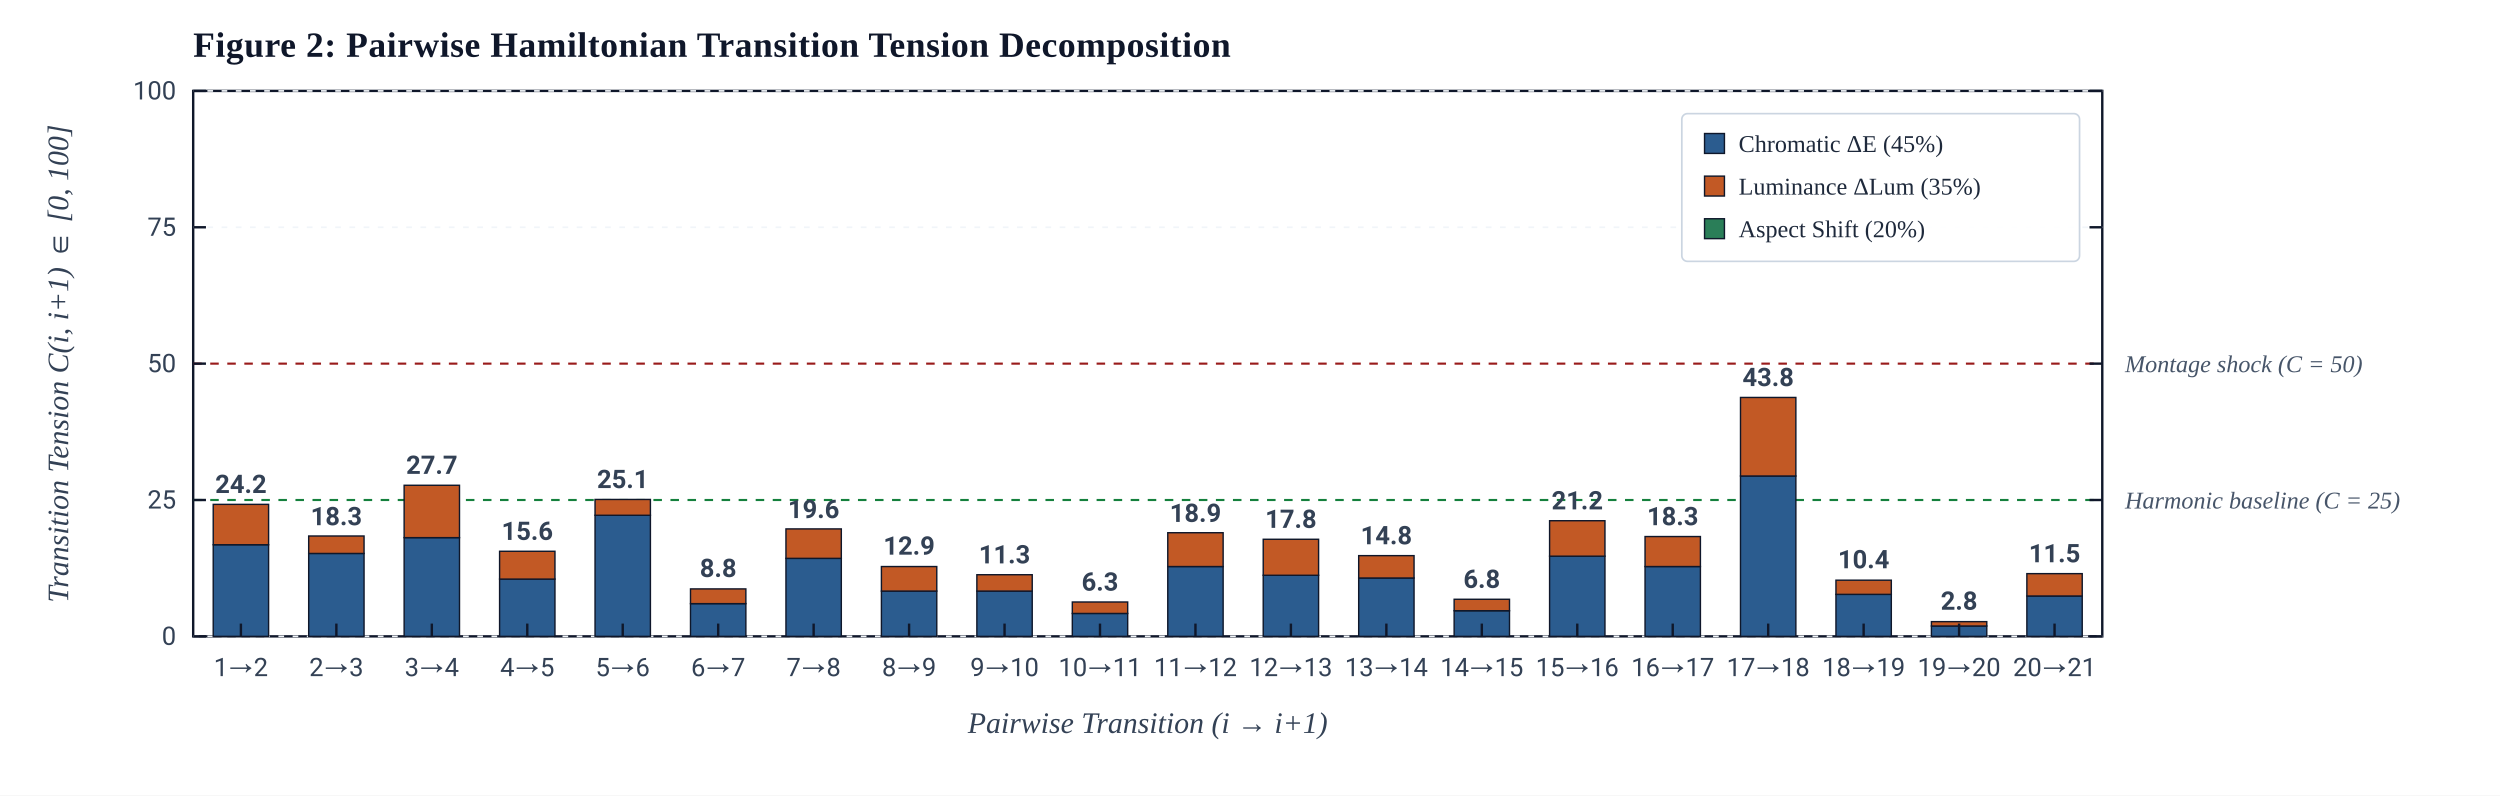
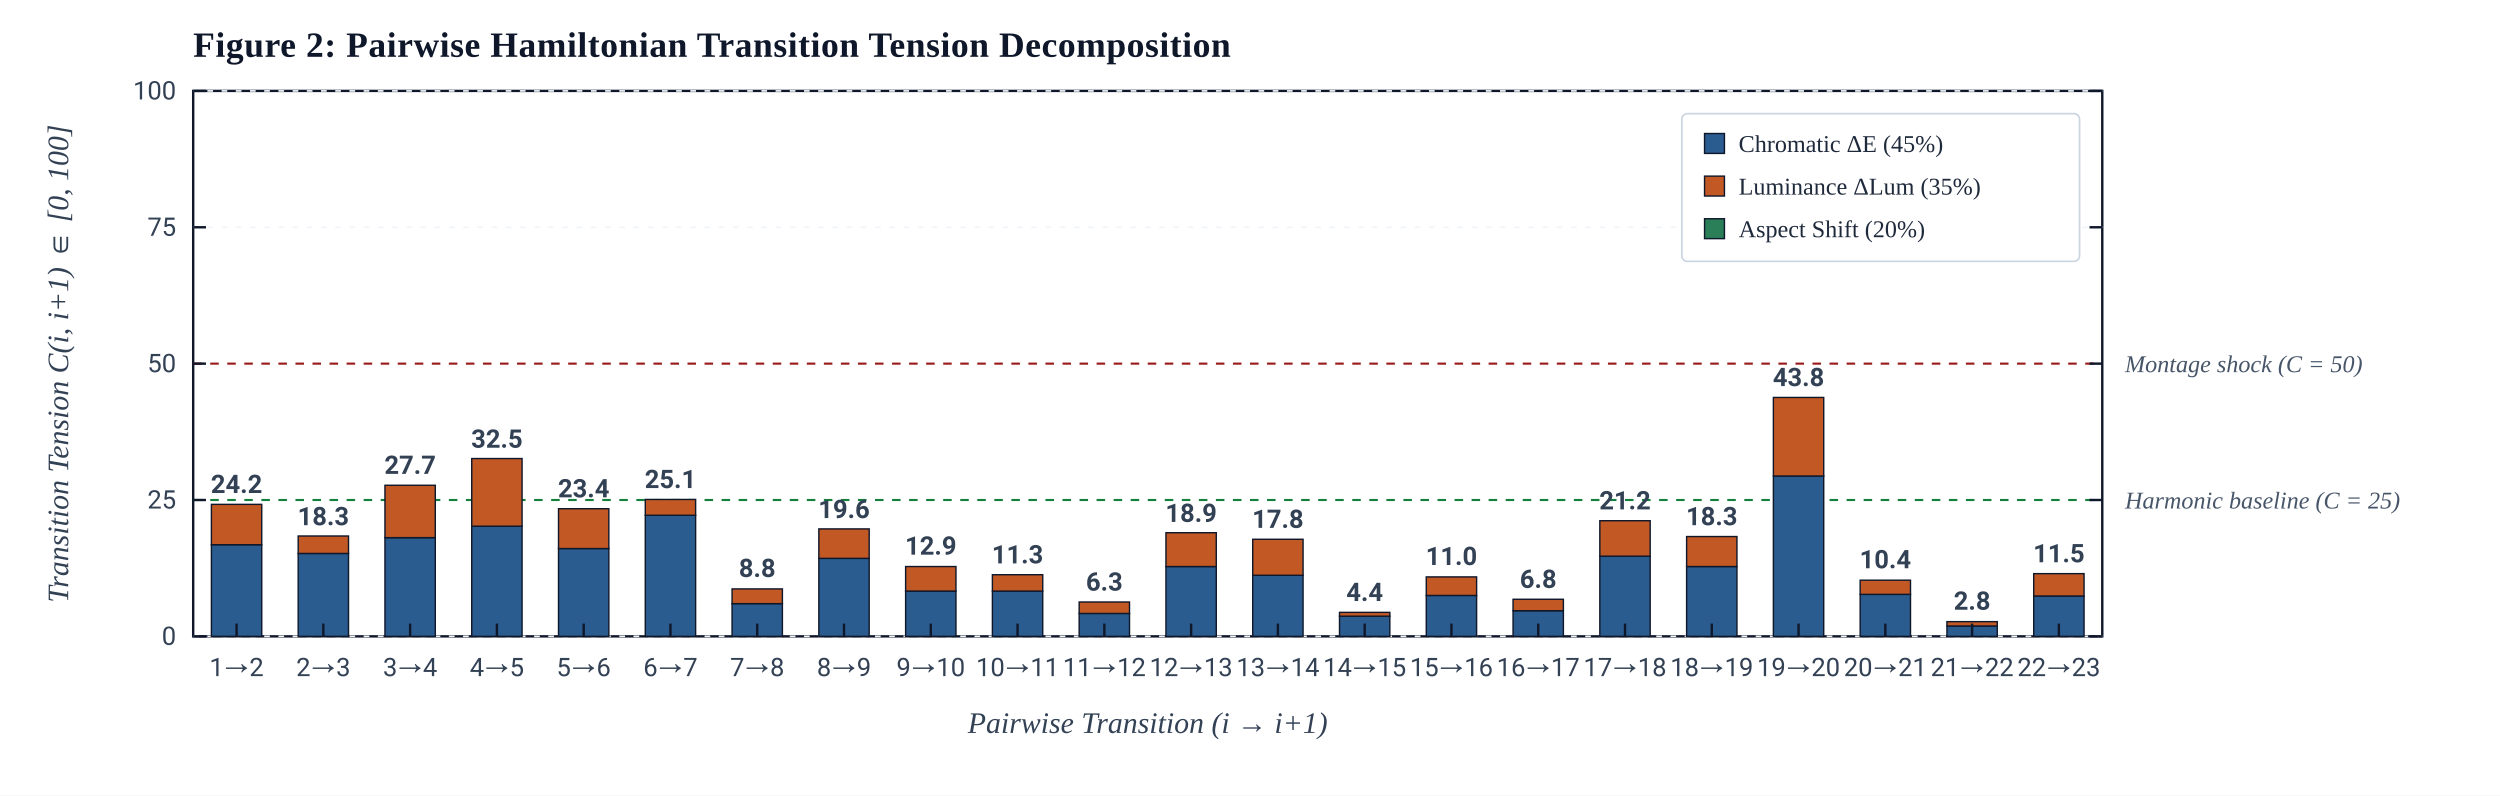
<svg xmlns="http://www.w3.org/2000/svg" viewBox="0 0 880 280" width="100%" height="100%">
  <style>
    .paper-bg { fill: #ffffff; }
    .spine-box { fill: #ffffff; stroke: #0f172a; stroke-width: 0.85; }
    .academic-grid { stroke: #f1f5f9; stroke-width: 0.6; stroke-dasharray: 2 3; }
    .tick-line { stroke: #0f172a; stroke-width: 0.85; }
    .fig-heading { fill: #0f172a; font-family: "Times New Roman", Times, "Nimbus Roman No9 L", "Liberation Serif", serif; font-size: 12.5px; font-weight: bold; letter-spacing: 0.2px; }
    .axis-title { fill: #334155; font-family: "Times New Roman", Times, "Nimbus Roman No9 L", "Liberation Serif", serif; font-size: 10.5px; font-style: italic; }
    .tick-label { fill: #334155; font-family: -apple-system, BlinkMacSystemFont, "Segoe UI", Roboto, Helvetica, Arial, sans-serif; font-size: 9px; font-variant-numeric: tabular-nums; }
    .threshold-label { fill: #475569; font-family: "Times New Roman", Times, "Nimbus Roman No9 L", "Liberation Serif", serif; font-size: 8.5px; font-style: italic; }
    .legend-text { fill: #1e293b; font-family: "Times New Roman", Times, "Nimbus Roman No9 L", "Liberation Serif", serif; font-size: 8.5px; }
  </style>
  <rect width="880" height="280" class="paper-bg" />
  <text x="68" y="20" class="fig-heading">Figure 2: Pairwise Hamiltonian Transition Tension Decomposition</text>
  <rect x="68" y="32" width="672" height="192" class="spine-box" />
  <text transform="translate(24, 128) rotate(-90)" class="axis-title" text-anchor="middle">Transition Tension C(i, i+1) ∈ [0, 100]</text>
  <line x1="68" y1="32" x2="740" y2="32" class="academic-grid" />
  <line x1="68" y1="32" x2="72.5" y2="32" class="tick-line" />
  <line x1="735.5" y1="32" x2="740" y2="32" class="tick-line" />
  <text x="62" y="35" class="tick-label" text-anchor="end">100</text>
  <line x1="68" y1="80" x2="740" y2="80" class="academic-grid" />
  <line x1="68" y1="80" x2="72.5" y2="80" class="tick-line" />
  <line x1="735.5" y1="80" x2="740" y2="80" class="tick-line" />
  <text x="62" y="83" class="tick-label" text-anchor="end">75</text>
  <line x1="68" y1="128" x2="740" y2="128" stroke="#991b1b" stroke-width="0.75" stroke-dasharray="3 3" />
  <text x="748" y="131" class="threshold-label" fill="#991b1b" text-anchor="start">Montage shock (C = 50)</text>
  <line x1="68" y1="128" x2="72.5" y2="128" class="tick-line" />
  <line x1="735.5" y1="128" x2="740" y2="128" class="tick-line" />
  <text x="62" y="131" class="tick-label" text-anchor="end">50</text>
  <line x1="68" y1="176" x2="740" y2="176" stroke="#15803d" stroke-width="0.75" stroke-dasharray="3 3" />
  <text x="748" y="179" class="threshold-label" fill="#15803d" text-anchor="start">Harmonic baseline (C = 25)</text>
  <line x1="68" y1="176" x2="72.5" y2="176" class="tick-line" />
  <line x1="735.5" y1="176" x2="740" y2="176" class="tick-line" />
  <text x="62" y="179" class="tick-label" text-anchor="end">25</text>
  <line x1="68" y1="224" x2="740" y2="224" class="academic-grid" />
  <line x1="68" y1="224" x2="72.5" y2="224" class="tick-line" />
  <line x1="735.5" y1="224" x2="740" y2="224" class="tick-line" />
  <text x="62" y="227" class="tick-label" text-anchor="end">0</text>
-   <rect x="75.056" y="191.744" width="19.488" height="32.256" fill="#2b5c8f" stroke="#0f172a" stroke-width="0.5" />
-   <rect x="75.056" y="177.536" width="19.488" height="14.208" fill="#c25925" stroke="#0f172a" stroke-width="0.5" />
-   <text x="84.8" y="173.536" class="tick-label" font-weight="600" text-anchor="middle">24.2</text>
-   <line x1="84.8" y1="219.5" x2="84.8" y2="224" class="tick-line" />
-   <text x="84.8" y="238" class="tick-label" text-anchor="middle">1→2</text>
-   <rect x="108.656" y="194.816" width="19.488" height="29.184" fill="#2b5c8f" stroke="#0f172a" stroke-width="0.5" />
-   <rect x="108.656" y="188.672" width="19.488" height="6.144" fill="#c25925" stroke="#0f172a" stroke-width="0.5" />
-   <text x="118.4" y="184.864" class="tick-label" font-weight="600" text-anchor="middle">18.3</text>
-   <line x1="118.4" y1="219.5" x2="118.4" y2="224" class="tick-line" />
-   <text x="118.4" y="238" class="tick-label" text-anchor="middle">2→3</text>
-   <rect x="142.256" y="189.248" width="19.488" height="34.752" fill="#2b5c8f" stroke="#0f172a" stroke-width="0.5" />
-   <rect x="142.256" y="170.816" width="19.488" height="18.432" fill="#c25925" stroke="#0f172a" stroke-width="0.5" />
-   <text x="152" y="166.816" class="tick-label" font-weight="600" text-anchor="middle">27.7</text>
-   <line x1="152" y1="219.5" x2="152" y2="224" class="tick-line" />
-   <text x="152" y="238" class="tick-label" text-anchor="middle">3→4</text>
-   <rect x="175.856" y="203.84" width="19.488" height="20.16" fill="#2b5c8f" stroke="#0f172a" stroke-width="0.5" />
-   <rect x="175.856" y="194.048" width="19.488" height="9.792" fill="#c25925" stroke="#0f172a" stroke-width="0.5" />
-   <text x="185.6" y="190.048" class="tick-label" font-weight="600" text-anchor="middle">15.6</text>
-   <line x1="185.6" y1="219.5" x2="185.6" y2="224" class="tick-line" />
-   <text x="185.6" y="238" class="tick-label" text-anchor="middle">4→5</text>
-   <rect x="209.456" y="181.376" width="19.488" height="42.624" fill="#2b5c8f" stroke="#0f172a" stroke-width="0.5" />
-   <rect x="209.456" y="175.808" width="19.488" height="5.568" fill="#c25925" stroke="#0f172a" stroke-width="0.5" />
-   <text x="219.2" y="171.808" class="tick-label" font-weight="600" text-anchor="middle">25.1</text>
-   <line x1="219.2" y1="219.5" x2="219.2" y2="224" class="tick-line" />
-   <text x="219.2" y="238" class="tick-label" text-anchor="middle">5→6</text>
-   <rect x="243.056" y="212.48" width="19.488" height="11.52" fill="#2b5c8f" stroke="#0f172a" stroke-width="0.5" />
-   <rect x="243.056" y="207.296" width="19.488" height="5.184" fill="#c25925" stroke="#0f172a" stroke-width="0.5" />
-   <text x="252.8" y="203.104" class="tick-label" font-weight="600" text-anchor="middle">8.8</text>
-   <line x1="252.8" y1="219.5" x2="252.8" y2="224" class="tick-line" />
-   <text x="252.8" y="238" class="tick-label" text-anchor="middle">6→7</text>
-   <rect x="276.656" y="196.544" width="19.488" height="27.456" fill="#2b5c8f" stroke="#0f172a" stroke-width="0.5" />
-   <rect x="276.656" y="186.176" width="19.488" height="10.368" fill="#c25925" stroke="#0f172a" stroke-width="0.5" />
-   <text x="286.4" y="182.368" class="tick-label" font-weight="600" text-anchor="middle">19.6</text>
-   <line x1="286.4" y1="219.5" x2="286.4" y2="224" class="tick-line" />
-   <text x="286.4" y="238" class="tick-label" text-anchor="middle">7→8</text>
-   <rect x="310.256" y="208.064" width="19.488" height="15.936" fill="#2b5c8f" stroke="#0f172a" stroke-width="0.5" />
-   <rect x="310.256" y="199.424" width="19.488" height="8.64" fill="#c25925" stroke="#0f172a" stroke-width="0.5" />
-   <text x="320" y="195.232" class="tick-label" font-weight="600" text-anchor="middle">12.9</text>
-   <line x1="320" y1="219.5" x2="320" y2="224" class="tick-line" />
-   <text x="320" y="238" class="tick-label" text-anchor="middle">8→9</text>
-   <rect x="343.856" y="208.064" width="19.488" height="15.936" fill="#2b5c8f" stroke="#0f172a" stroke-width="0.5" />
-   <rect x="343.856" y="202.304" width="19.488" height="5.76" fill="#c25925" stroke="#0f172a" stroke-width="0.5" />
-   <text x="353.6" y="198.304" class="tick-label" font-weight="600" text-anchor="middle">11.3</text>
-   <line x1="353.6" y1="219.5" x2="353.6" y2="224" class="tick-line" />
-   <text x="353.6" y="238" class="tick-label" text-anchor="middle">9→10</text>
-   <rect x="377.456" y="215.936" width="19.488" height="8.064" fill="#2b5c8f" stroke="#0f172a" stroke-width="0.5" />
-   <rect x="377.456" y="211.904" width="19.488" height="4.032" fill="#c25925" stroke="#0f172a" stroke-width="0.5" />
-   <text x="387.2" y="207.904" class="tick-label" font-weight="600" text-anchor="middle">6.3</text>
-   <line x1="387.2" y1="219.5" x2="387.2" y2="224" class="tick-line" />
-   <text x="387.2" y="238" class="tick-label" text-anchor="middle">10→11</text>
-   <rect x="411.056" y="199.424" width="19.488" height="24.576" fill="#2b5c8f" stroke="#0f172a" stroke-width="0.5" />
-   <rect x="411.056" y="187.52" width="19.488" height="11.904" fill="#c25925" stroke="#0f172a" stroke-width="0.5" />
-   <text x="420.8" y="183.712" class="tick-label" font-weight="600" text-anchor="middle">18.9</text>
-   <line x1="420.8" y1="219.5" x2="420.8" y2="224" class="tick-line" />
-   <text x="420.8" y="238" class="tick-label" text-anchor="middle">11→12</text>
-   <rect x="444.656" y="202.496" width="19.488" height="21.504" fill="#2b5c8f" stroke="#0f172a" stroke-width="0.5" />
-   <rect x="444.656" y="189.824" width="19.488" height="12.672" fill="#c25925" stroke="#0f172a" stroke-width="0.5" />
-   <text x="454.4" y="185.824" class="tick-label" font-weight="600" text-anchor="middle">17.8</text>
-   <line x1="454.4" y1="219.5" x2="454.4" y2="224" class="tick-line" />
-   <text x="454.4" y="238" class="tick-label" text-anchor="middle">12→13</text>
-   <rect x="478.256" y="203.456" width="19.488" height="20.544" fill="#2b5c8f" stroke="#0f172a" stroke-width="0.5" />
-   <rect x="478.256" y="195.584" width="19.488" height="7.872" fill="#c25925" stroke="#0f172a" stroke-width="0.5" />
-   <text x="488" y="191.584" class="tick-label" font-weight="600" text-anchor="middle">14.8</text>
-   <line x1="488" y1="219.5" x2="488" y2="224" class="tick-line" />
-   <text x="488" y="238" class="tick-label" text-anchor="middle">13→14</text>
-   <rect x="511.856" y="214.976" width="19.488" height="9.024" fill="#2b5c8f" stroke="#0f172a" stroke-width="0.5" />
-   <rect x="511.856" y="210.944" width="19.488" height="4.032" fill="#c25925" stroke="#0f172a" stroke-width="0.5" />
-   <text x="521.6" y="206.944" class="tick-label" font-weight="600" text-anchor="middle">6.8</text>
-   <line x1="521.6" y1="219.5" x2="521.6" y2="224" class="tick-line" />
-   <text x="521.6" y="238" class="tick-label" text-anchor="middle">14→15</text>
-   <rect x="545.456" y="195.776" width="19.488" height="28.224" fill="#2b5c8f" stroke="#0f172a" stroke-width="0.5" />
-   <rect x="545.456" y="183.296" width="19.488" height="12.48" fill="#c25925" stroke="#0f172a" stroke-width="0.5" />
-   <text x="555.2" y="179.296" class="tick-label" font-weight="600" text-anchor="middle">21.2</text>
-   <line x1="555.2" y1="219.5" x2="555.2" y2="224" class="tick-line" />
-   <text x="555.2" y="238" class="tick-label" text-anchor="middle">15→16</text>
-   <rect x="579.056" y="199.424" width="19.488" height="24.576" fill="#2b5c8f" stroke="#0f172a" stroke-width="0.5" />
-   <rect x="579.056" y="188.864" width="19.488" height="10.56" fill="#c25925" stroke="#0f172a" stroke-width="0.5" />
-   <text x="588.8" y="184.864" class="tick-label" font-weight="600" text-anchor="middle">18.3</text>
-   <line x1="588.8" y1="219.5" x2="588.8" y2="224" class="tick-line" />
-   <text x="588.8" y="238" class="tick-label" text-anchor="middle">16→17</text>
-   <rect x="612.656" y="167.552" width="19.488" height="56.448" fill="#2b5c8f" stroke="#0f172a" stroke-width="0.5" />
-   <rect x="612.656" y="139.904" width="19.488" height="27.648" fill="#c25925" stroke="#0f172a" stroke-width="0.5" />
-   <text x="622.4" y="135.904" class="tick-label" font-weight="600" text-anchor="middle">43.8</text>
-   <line x1="622.4" y1="219.5" x2="622.4" y2="224" class="tick-line" />
-   <text x="622.4" y="238" class="tick-label" text-anchor="middle">17→18</text>
-   <rect x="646.256" y="209.216" width="19.488" height="14.784" fill="#2b5c8f" stroke="#0f172a" stroke-width="0.5" />
-   <rect x="646.256" y="204.224" width="19.488" height="4.992" fill="#c25925" stroke="#0f172a" stroke-width="0.5" />
-   <text x="656" y="200.032" class="tick-label" font-weight="600" text-anchor="middle">10.4</text>
-   <line x1="656" y1="219.5" x2="656" y2="224" class="tick-line" />
-   <text x="656" y="238" class="tick-label" text-anchor="middle">18→19</text>
-   <rect x="679.856" y="220.352" width="19.488" height="3.648" fill="#2b5c8f" stroke="#0f172a" stroke-width="0.5" />
-   <rect x="679.856" y="218.816" width="19.488" height="1.536" fill="#c25925" stroke="#0f172a" stroke-width="0.5" />
-   <text x="689.6" y="214.624" class="tick-label" font-weight="600" text-anchor="middle">2.8</text>
-   <line x1="689.6" y1="219.5" x2="689.6" y2="224" class="tick-line" />
-   <text x="689.6" y="238" class="tick-label" text-anchor="middle">19→20</text>
-   <rect x="713.456" y="209.792" width="19.488" height="14.208" fill="#2b5c8f" stroke="#0f172a" stroke-width="0.5" />
-   <rect x="713.456" y="201.92" width="19.488" height="7.872" fill="#c25925" stroke="#0f172a" stroke-width="0.5" />
-   <text x="723.2" y="197.92" class="tick-label" font-weight="600" text-anchor="middle">11.5</text>
-   <line x1="723.2" y1="219.5" x2="723.2" y2="224" class="tick-line" />
-   <text x="723.2" y="238" class="tick-label" text-anchor="middle">20→21</text>
+   <rect x="74.415" y="191.744" width="17.716" height="32.256" fill="#2b5c8f" stroke="#0f172a" stroke-width="0.5" />
+   <rect x="74.415" y="177.536" width="17.716" height="14.208" fill="#c25925" stroke="#0f172a" stroke-width="0.5" />
+   <text x="83.273" y="173.536" class="tick-label" font-weight="600" text-anchor="middle">24.2</text>
+   <line x1="83.273" y1="219.5" x2="83.273" y2="224" class="tick-line" />
+   <text x="83.273" y="238" class="tick-label" text-anchor="middle">1→2</text>
+   <rect x="104.96" y="194.816" width="17.716" height="29.184" fill="#2b5c8f" stroke="#0f172a" stroke-width="0.5" />
+   <rect x="104.96" y="188.672" width="17.716" height="6.144" fill="#c25925" stroke="#0f172a" stroke-width="0.5" />
+   <text x="113.818" y="184.864" class="tick-label" font-weight="600" text-anchor="middle">18.3</text>
+   <line x1="113.818" y1="219.5" x2="113.818" y2="224" class="tick-line" />
+   <text x="113.818" y="238" class="tick-label" text-anchor="middle">2→3</text>
+   <rect x="135.505" y="189.248" width="17.716" height="34.752" fill="#2b5c8f" stroke="#0f172a" stroke-width="0.5" />
+   <rect x="135.505" y="170.816" width="17.716" height="18.432" fill="#c25925" stroke="#0f172a" stroke-width="0.5" />
+   <text x="144.364" y="166.816" class="tick-label" font-weight="600" text-anchor="middle">27.7</text>
+   <line x1="144.364" y1="219.5" x2="144.364" y2="224" class="tick-line" />
+   <text x="144.364" y="238" class="tick-label" text-anchor="middle">3→4</text>
+   <rect x="166.051" y="185.216" width="17.716" height="38.784" fill="#2b5c8f" stroke="#0f172a" stroke-width="0.5" />
+   <rect x="166.051" y="161.408" width="17.716" height="23.808" fill="#c25925" stroke="#0f172a" stroke-width="0.5" />
+   <text x="174.909" y="157.6" class="tick-label" font-weight="600" text-anchor="middle">32.5</text>
+   <line x1="174.909" y1="219.5" x2="174.909" y2="224" class="tick-line" />
+   <text x="174.909" y="238" class="tick-label" text-anchor="middle">4→5</text>
+   <rect x="196.596" y="193.088" width="17.716" height="30.912" fill="#2b5c8f" stroke="#0f172a" stroke-width="0.5" />
+   <rect x="196.596" y="179.072" width="17.716" height="14.016" fill="#c25925" stroke="#0f172a" stroke-width="0.5" />
+   <text x="205.455" y="175.072" class="tick-label" font-weight="600" text-anchor="middle">23.4</text>
+   <line x1="205.455" y1="219.5" x2="205.455" y2="224" class="tick-line" />
+   <text x="205.455" y="238" class="tick-label" text-anchor="middle">5→6</text>
+   <rect x="227.142" y="181.376" width="17.716" height="42.624" fill="#2b5c8f" stroke="#0f172a" stroke-width="0.5" />
+   <rect x="227.142" y="175.808" width="17.716" height="5.568" fill="#c25925" stroke="#0f172a" stroke-width="0.5" />
+   <text x="236" y="171.808" class="tick-label" font-weight="600" text-anchor="middle">25.1</text>
+   <line x1="236" y1="219.5" x2="236" y2="224" class="tick-line" />
+   <text x="236" y="238" class="tick-label" text-anchor="middle">6→7</text>
+   <rect x="257.687" y="212.48" width="17.716" height="11.52" fill="#2b5c8f" stroke="#0f172a" stroke-width="0.5" />
+   <rect x="257.687" y="207.296" width="17.716" height="5.184" fill="#c25925" stroke="#0f172a" stroke-width="0.5" />
+   <text x="266.545" y="203.104" class="tick-label" font-weight="600" text-anchor="middle">8.8</text>
+   <line x1="266.545" y1="219.5" x2="266.545" y2="224" class="tick-line" />
+   <text x="266.545" y="238" class="tick-label" text-anchor="middle">7→8</text>
+   <rect x="288.233" y="196.544" width="17.716" height="27.456" fill="#2b5c8f" stroke="#0f172a" stroke-width="0.5" />
+   <rect x="288.233" y="186.176" width="17.716" height="10.368" fill="#c25925" stroke="#0f172a" stroke-width="0.5" />
+   <text x="297.091" y="182.368" class="tick-label" font-weight="600" text-anchor="middle">19.6</text>
+   <line x1="297.091" y1="219.5" x2="297.091" y2="224" class="tick-line" />
+   <text x="297.091" y="238" class="tick-label" text-anchor="middle">8→9</text>
+   <rect x="318.778" y="208.064" width="17.716" height="15.936" fill="#2b5c8f" stroke="#0f172a" stroke-width="0.5" />
+   <rect x="318.778" y="199.424" width="17.716" height="8.64" fill="#c25925" stroke="#0f172a" stroke-width="0.5" />
+   <text x="327.636" y="195.232" class="tick-label" font-weight="600" text-anchor="middle">12.9</text>
+   <line x1="327.636" y1="219.5" x2="327.636" y2="224" class="tick-line" />
+   <text x="327.636" y="238" class="tick-label" text-anchor="middle">9→10</text>
+   <rect x="349.324" y="208.064" width="17.716" height="15.936" fill="#2b5c8f" stroke="#0f172a" stroke-width="0.5" />
+   <rect x="349.324" y="202.304" width="17.716" height="5.76" fill="#c25925" stroke="#0f172a" stroke-width="0.5" />
+   <text x="358.182" y="198.304" class="tick-label" font-weight="600" text-anchor="middle">11.3</text>
+   <line x1="358.182" y1="219.5" x2="358.182" y2="224" class="tick-line" />
+   <text x="358.182" y="238" class="tick-label" text-anchor="middle">10→11</text>
+   <rect x="379.869" y="215.936" width="17.716" height="8.064" fill="#2b5c8f" stroke="#0f172a" stroke-width="0.5" />
+   <rect x="379.869" y="211.904" width="17.716" height="4.032" fill="#c25925" stroke="#0f172a" stroke-width="0.5" />
+   <text x="388.727" y="207.904" class="tick-label" font-weight="600" text-anchor="middle">6.3</text>
+   <line x1="388.727" y1="219.5" x2="388.727" y2="224" class="tick-line" />
+   <text x="388.727" y="238" class="tick-label" text-anchor="middle">11→12</text>
+   <rect x="410.415" y="199.424" width="17.716" height="24.576" fill="#2b5c8f" stroke="#0f172a" stroke-width="0.5" />
+   <rect x="410.415" y="187.52" width="17.716" height="11.904" fill="#c25925" stroke="#0f172a" stroke-width="0.5" />
+   <text x="419.273" y="183.712" class="tick-label" font-weight="600" text-anchor="middle">18.9</text>
+   <line x1="419.273" y1="219.5" x2="419.273" y2="224" class="tick-line" />
+   <text x="419.273" y="238" class="tick-label" text-anchor="middle">12→13</text>
+   <rect x="440.96" y="202.496" width="17.716" height="21.504" fill="#2b5c8f" stroke="#0f172a" stroke-width="0.5" />
+   <rect x="440.96" y="189.824" width="17.716" height="12.672" fill="#c25925" stroke="#0f172a" stroke-width="0.5" />
+   <text x="449.818" y="185.824" class="tick-label" font-weight="600" text-anchor="middle">17.8</text>
+   <line x1="449.818" y1="219.5" x2="449.818" y2="224" class="tick-line" />
+   <text x="449.818" y="238" class="tick-label" text-anchor="middle">13→14</text>
+   <rect x="471.505" y="216.896" width="17.716" height="7.104" fill="#2b5c8f" stroke="#0f172a" stroke-width="0.5" />
+   <rect x="471.505" y="215.552" width="17.716" height="1.344" fill="#c25925" stroke="#0f172a" stroke-width="0.5" />
+   <text x="480.364" y="211.552" class="tick-label" font-weight="600" text-anchor="middle">4.4</text>
+   <line x1="480.364" y1="219.5" x2="480.364" y2="224" class="tick-line" />
+   <text x="480.364" y="238" class="tick-label" text-anchor="middle">14→15</text>
+   <rect x="502.051" y="209.6" width="17.716" height="14.4" fill="#2b5c8f" stroke="#0f172a" stroke-width="0.5" />
+   <rect x="502.051" y="203.072" width="17.716" height="6.528" fill="#c25925" stroke="#0f172a" stroke-width="0.5" />
+   <text x="510.909" y="198.88" class="tick-label" font-weight="600" text-anchor="middle">11.0</text>
+   <line x1="510.909" y1="219.5" x2="510.909" y2="224" class="tick-line" />
+   <text x="510.909" y="238" class="tick-label" text-anchor="middle">15→16</text>
+   <rect x="532.596" y="214.976" width="17.716" height="9.024" fill="#2b5c8f" stroke="#0f172a" stroke-width="0.5" />
+   <rect x="532.596" y="210.944" width="17.716" height="4.032" fill="#c25925" stroke="#0f172a" stroke-width="0.5" />
+   <text x="541.455" y="206.944" class="tick-label" font-weight="600" text-anchor="middle">6.8</text>
+   <line x1="541.455" y1="219.5" x2="541.455" y2="224" class="tick-line" />
+   <text x="541.455" y="238" class="tick-label" text-anchor="middle">16→17</text>
+   <rect x="563.142" y="195.776" width="17.716" height="28.224" fill="#2b5c8f" stroke="#0f172a" stroke-width="0.5" />
+   <rect x="563.142" y="183.296" width="17.716" height="12.48" fill="#c25925" stroke="#0f172a" stroke-width="0.5" />
+   <text x="572" y="179.296" class="tick-label" font-weight="600" text-anchor="middle">21.2</text>
+   <line x1="572" y1="219.5" x2="572" y2="224" class="tick-line" />
+   <text x="572" y="238" class="tick-label" text-anchor="middle">17→18</text>
+   <rect x="593.687" y="199.424" width="17.716" height="24.576" fill="#2b5c8f" stroke="#0f172a" stroke-width="0.5" />
+   <rect x="593.687" y="188.864" width="17.716" height="10.56" fill="#c25925" stroke="#0f172a" stroke-width="0.5" />
+   <text x="602.545" y="184.864" class="tick-label" font-weight="600" text-anchor="middle">18.3</text>
+   <line x1="602.545" y1="219.5" x2="602.545" y2="224" class="tick-line" />
+   <text x="602.545" y="238" class="tick-label" text-anchor="middle">18→19</text>
+   <rect x="624.233" y="167.552" width="17.716" height="56.448" fill="#2b5c8f" stroke="#0f172a" stroke-width="0.5" />
+   <rect x="624.233" y="139.904" width="17.716" height="27.648" fill="#c25925" stroke="#0f172a" stroke-width="0.5" />
+   <text x="633.091" y="135.904" class="tick-label" font-weight="600" text-anchor="middle">43.8</text>
+   <line x1="633.091" y1="219.5" x2="633.091" y2="224" class="tick-line" />
+   <text x="633.091" y="238" class="tick-label" text-anchor="middle">19→20</text>
+   <rect x="654.778" y="209.216" width="17.716" height="14.784" fill="#2b5c8f" stroke="#0f172a" stroke-width="0.5" />
+   <rect x="654.778" y="204.224" width="17.716" height="4.992" fill="#c25925" stroke="#0f172a" stroke-width="0.5" />
+   <text x="663.636" y="200.032" class="tick-label" font-weight="600" text-anchor="middle">10.4</text>
+   <line x1="663.636" y1="219.5" x2="663.636" y2="224" class="tick-line" />
+   <text x="663.636" y="238" class="tick-label" text-anchor="middle">20→21</text>
+   <rect x="685.324" y="220.352" width="17.716" height="3.648" fill="#2b5c8f" stroke="#0f172a" stroke-width="0.5" />
+   <rect x="685.324" y="218.816" width="17.716" height="1.536" fill="#c25925" stroke="#0f172a" stroke-width="0.5" />
+   <text x="694.182" y="214.624" class="tick-label" font-weight="600" text-anchor="middle">2.8</text>
+   <line x1="694.182" y1="219.5" x2="694.182" y2="224" class="tick-line" />
+   <text x="694.182" y="238" class="tick-label" text-anchor="middle">21→22</text>
+   <rect x="715.869" y="209.792" width="17.716" height="14.208" fill="#2b5c8f" stroke="#0f172a" stroke-width="0.5" />
+   <rect x="715.869" y="201.92" width="17.716" height="7.872" fill="#c25925" stroke="#0f172a" stroke-width="0.5" />
+   <text x="724.727" y="197.92" class="tick-label" font-weight="600" text-anchor="middle">11.5</text>
+   <line x1="724.727" y1="219.5" x2="724.727" y2="224" class="tick-line" />
+   <text x="724.727" y="238" class="tick-label" text-anchor="middle">22→23</text>
  <g transform="translate(592, 40)">
    <rect x="0" y="0" width="140" height="52" fill="#ffffff" fill-opacity="0.92" stroke="#cbd5e1" stroke-width="0.6" rx="2" />
    <rect x="8" y="7" width="7" height="7" fill="#2b5c8f" stroke="#0f172a" stroke-width="0.5" />
    <text x="20" y="13.5" class="legend-text">Chromatic ΔE (45%)</text>
    <rect x="8" y="22" width="7" height="7" fill="#c25925" stroke="#0f172a" stroke-width="0.5" />
    <text x="20" y="28.5" class="legend-text">Luminance ΔLum (35%)</text>
    <rect x="8" y="37" width="7" height="7" fill="#2a7e58" stroke="#0f172a" stroke-width="0.5" />
    <text x="20" y="43.5" class="legend-text">Aspect Shift (20%)</text>
  </g>
  <text x="404" y="258" class="axis-title" text-anchor="middle">Pairwise Transition (i → i+1)</text>
</svg>
